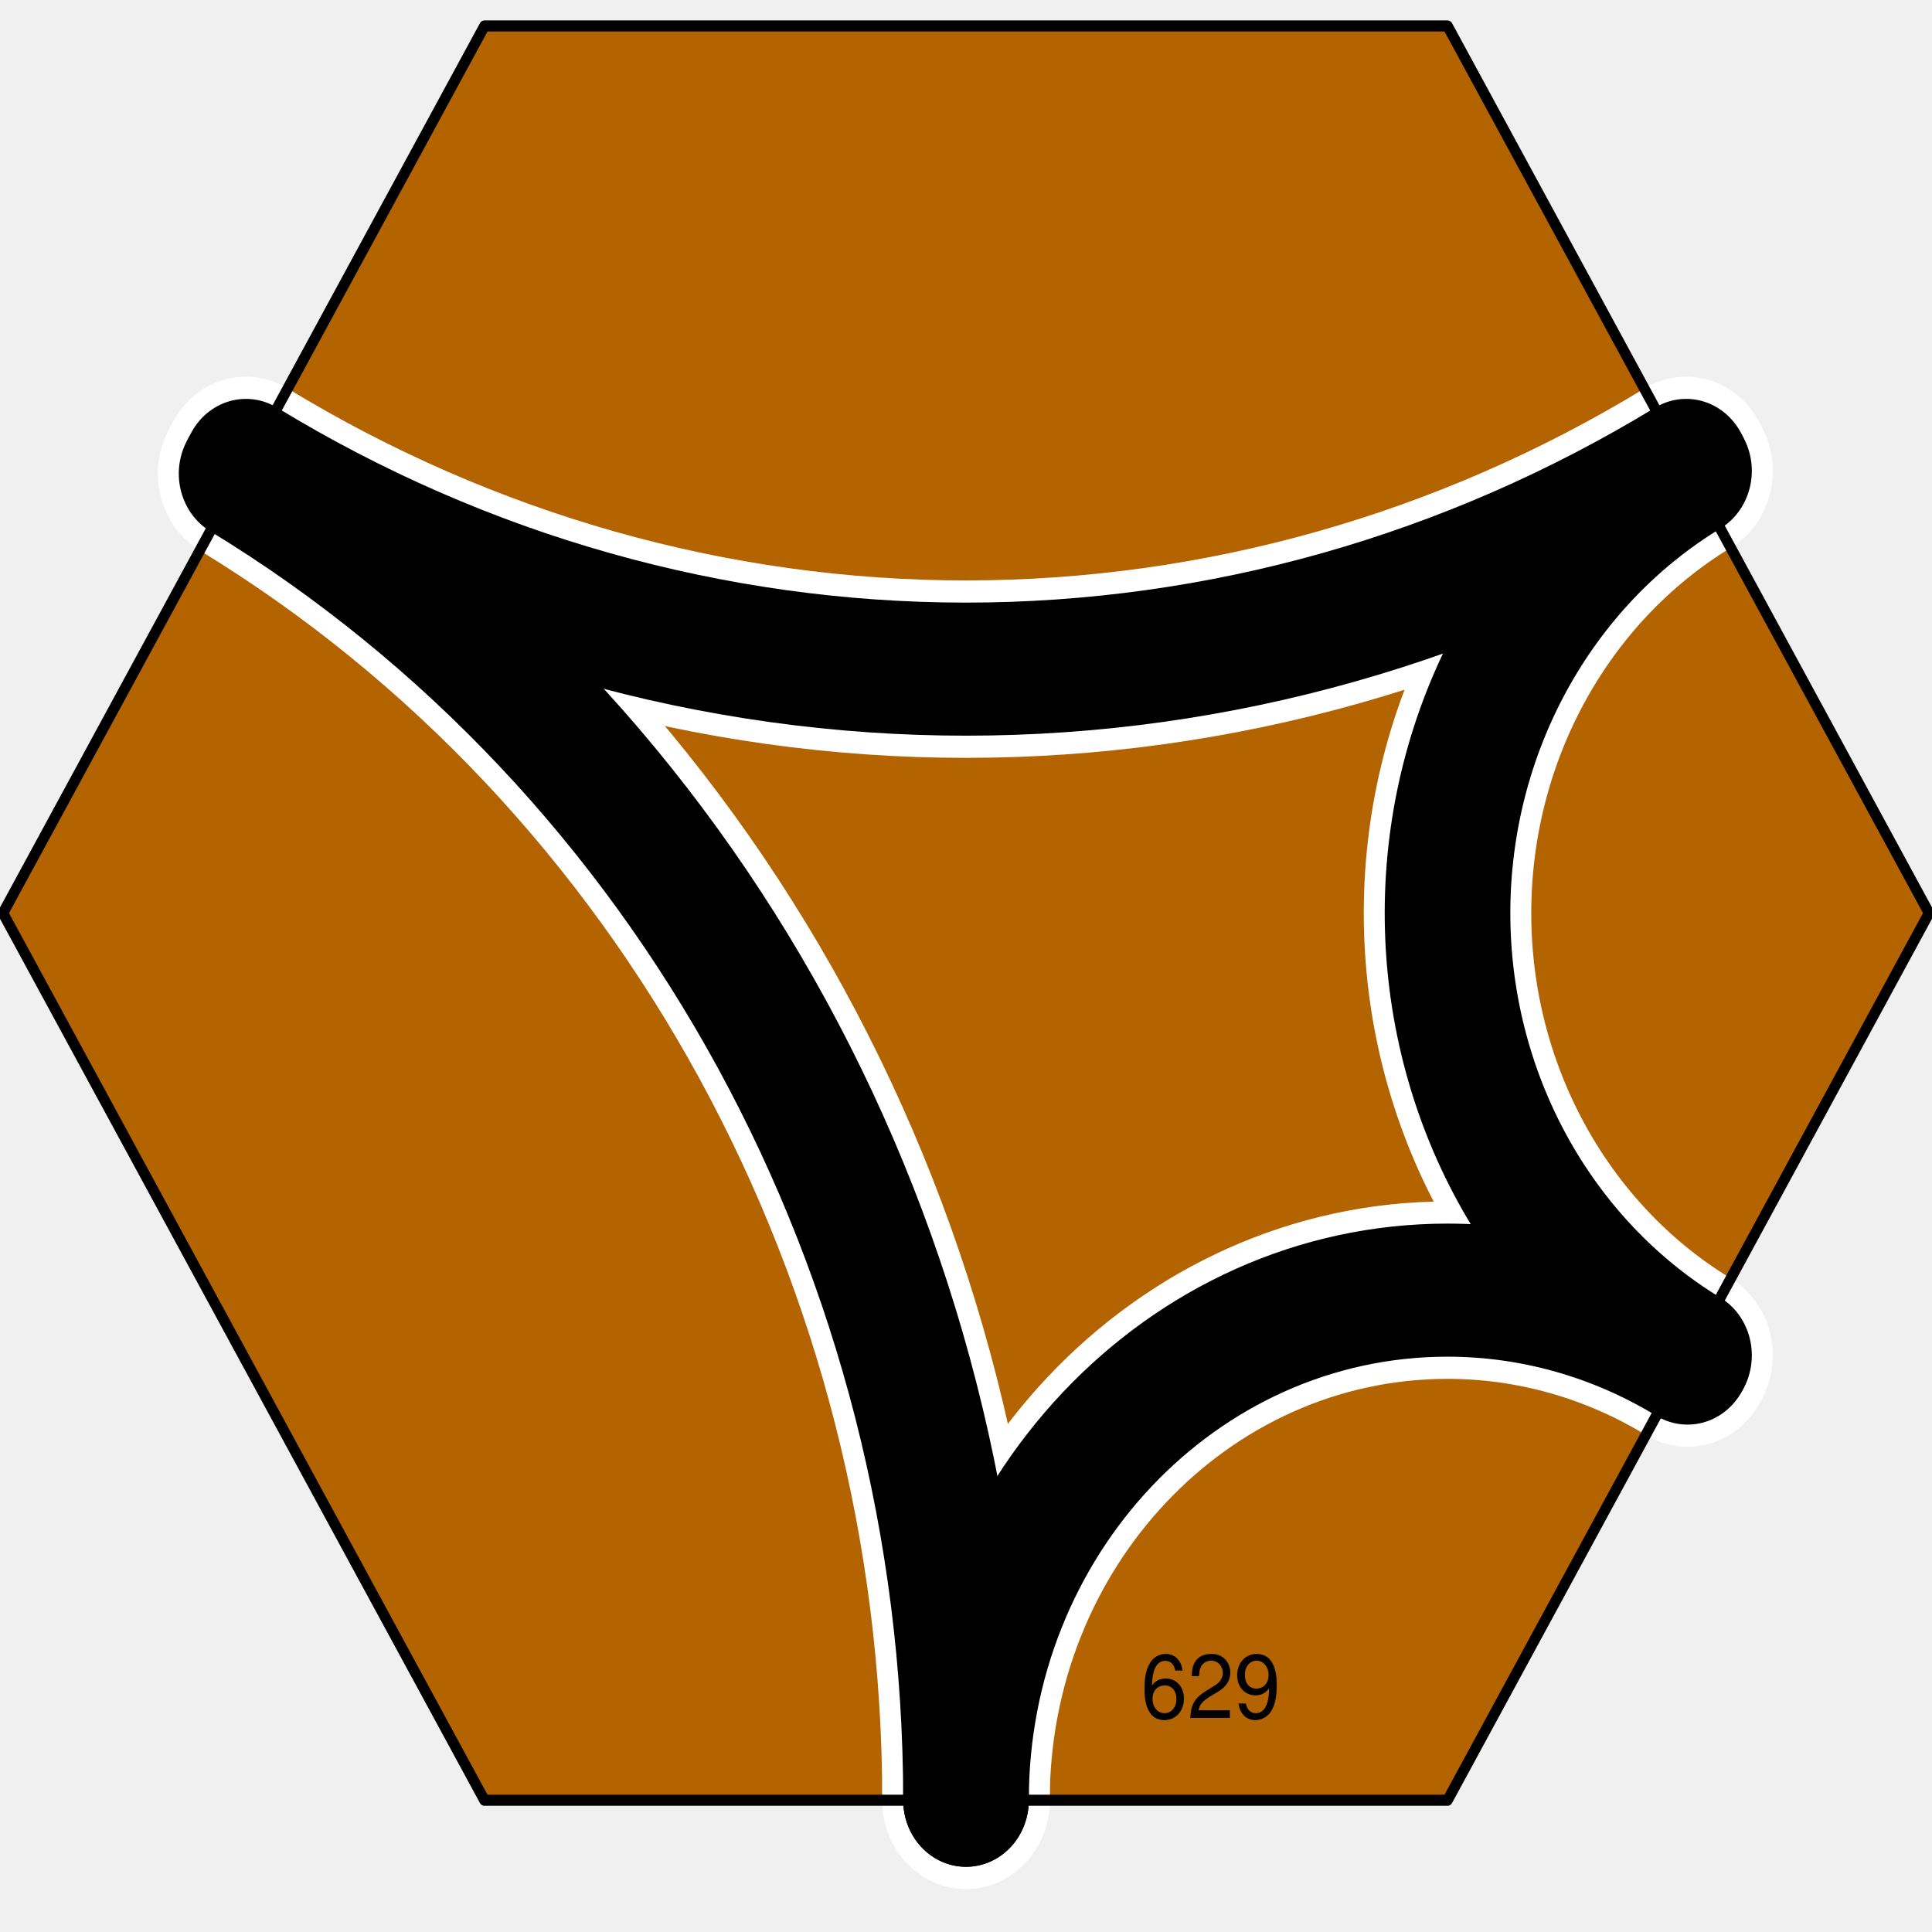
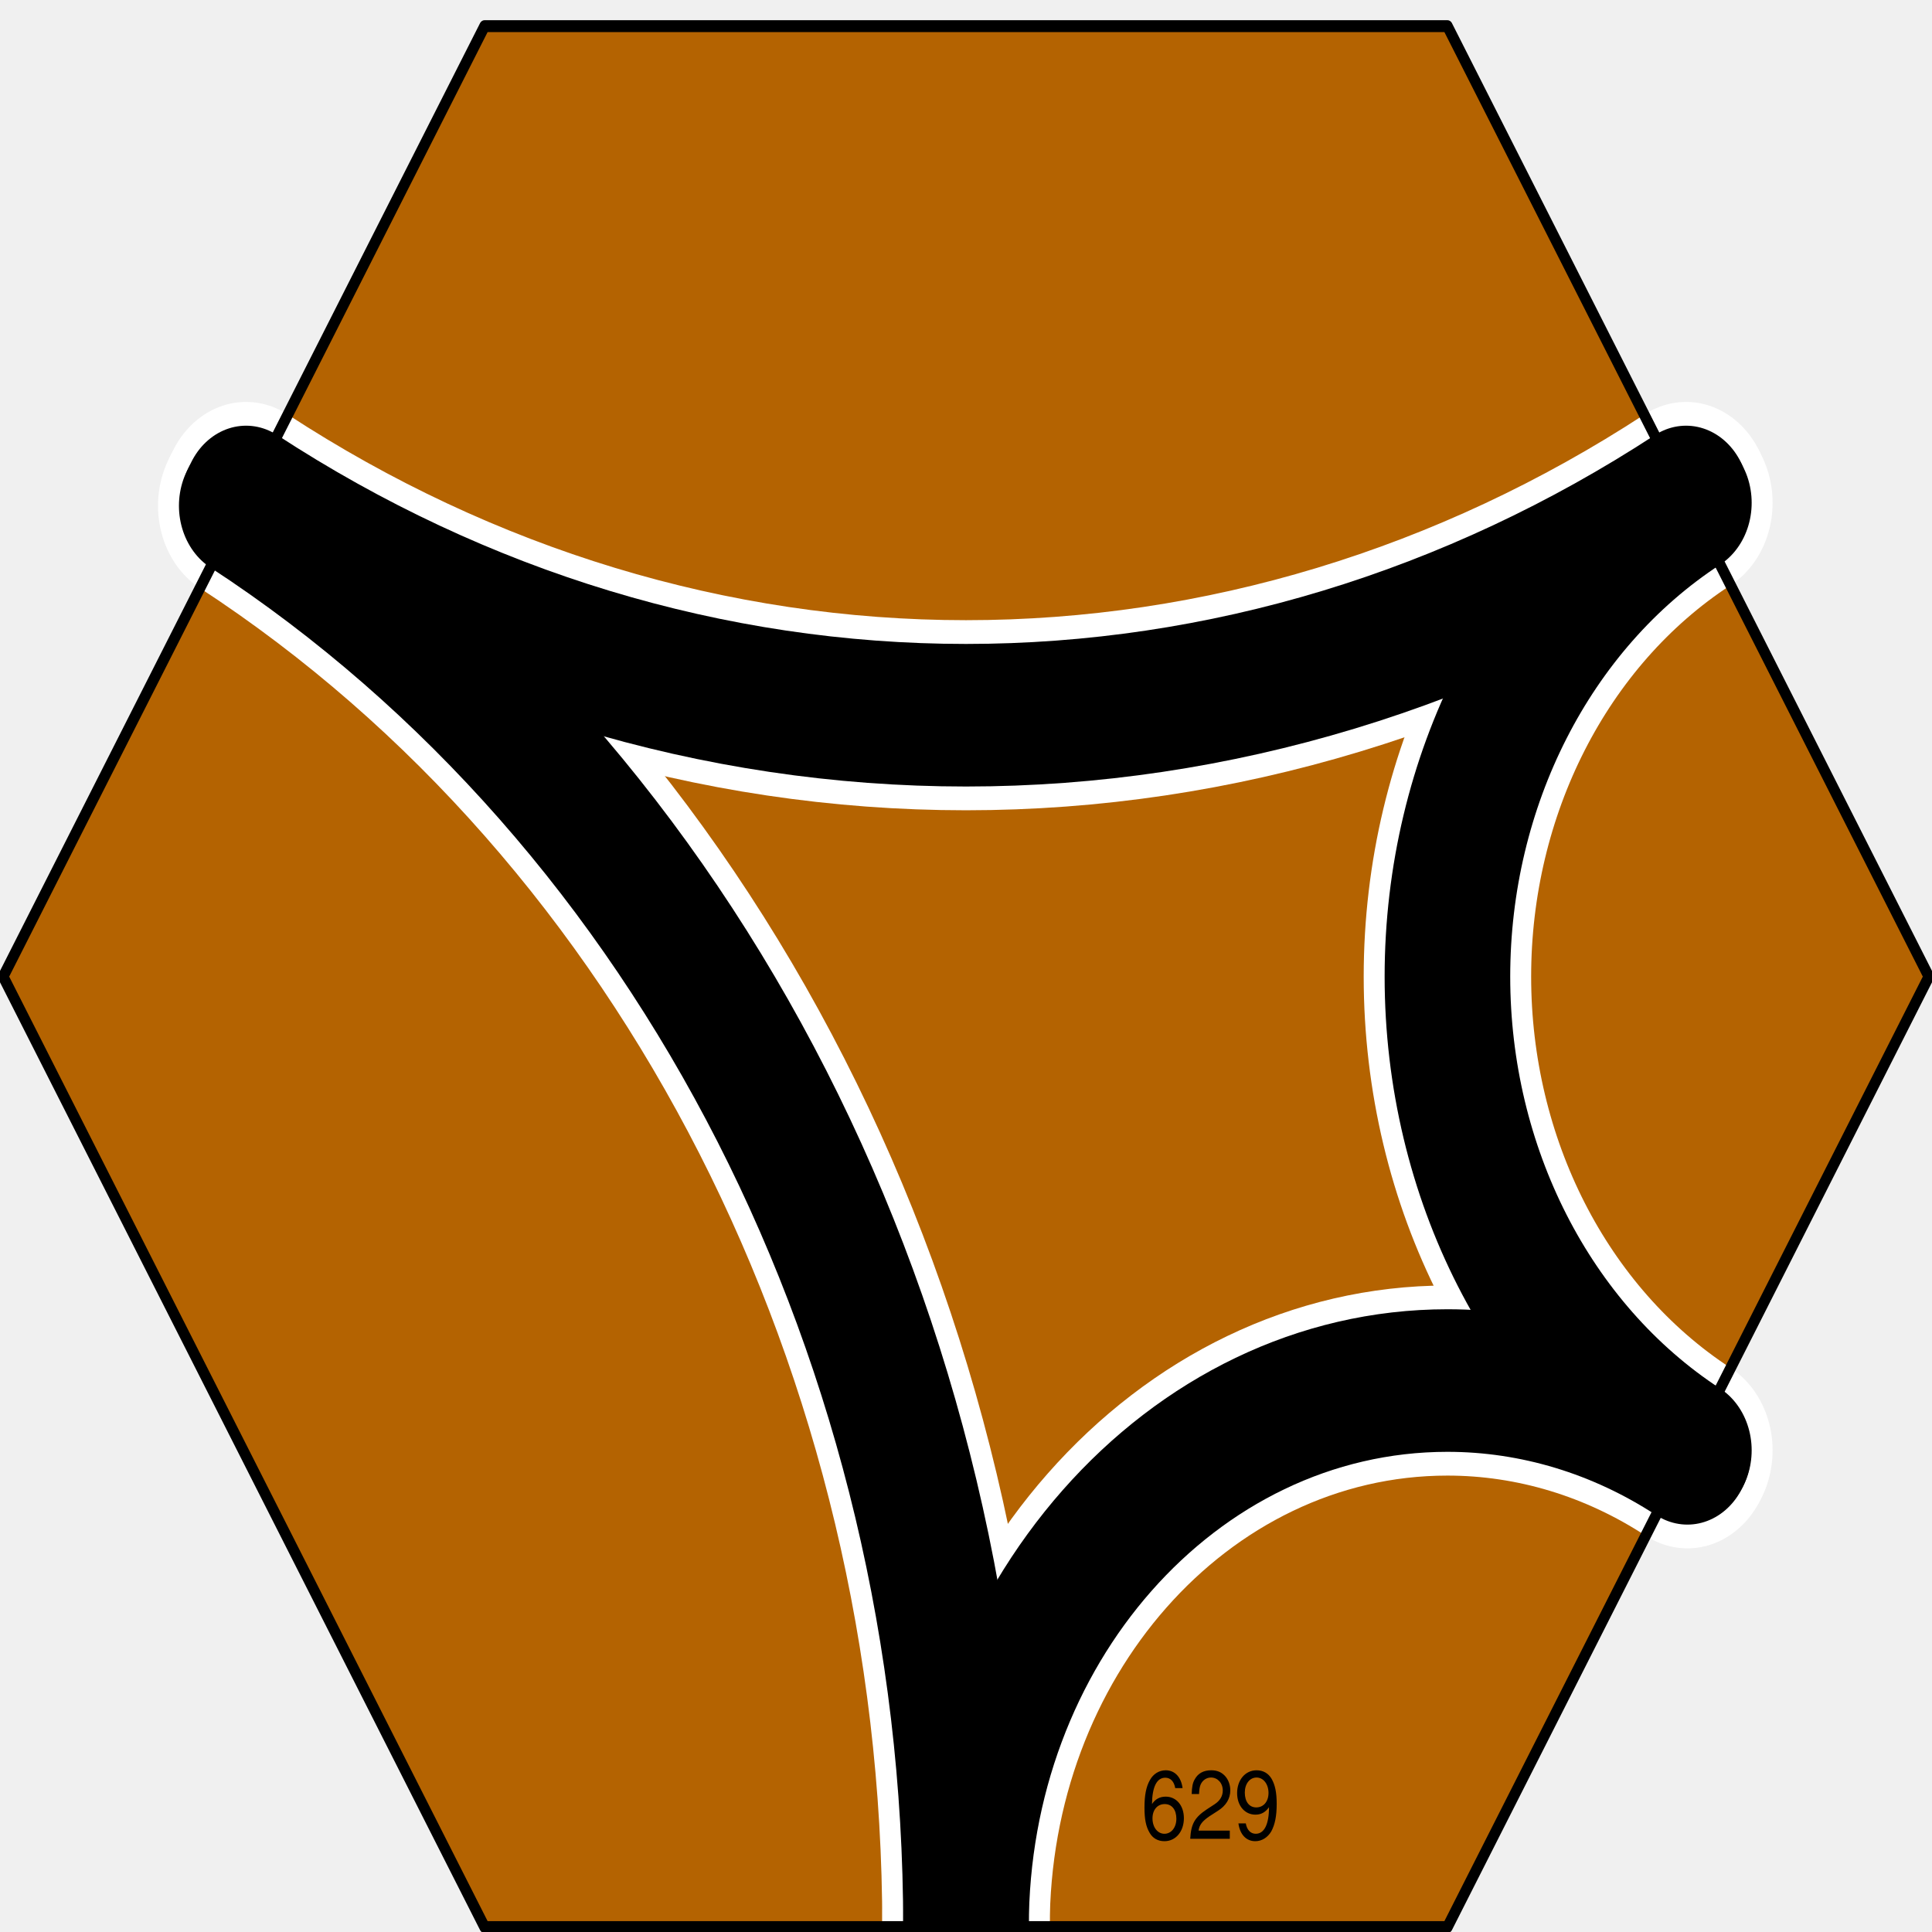
<svg xmlns="http://www.w3.org/2000/svg" width="100" height="100" viewBox="0 0 1 1" preserveAspectRatio="none" id="svg1840" version="1.0">
  <defs id="defs1873" />
-   <g transform="matrix(5.418114e-3,0,0,-5.739835e-3,-1.175565e-3,0.934679)" xml:space="preserve" style="font-style:normal;font-variant:normal;font-weight:normal;font-stretch:normal;letter-spacing:normal;word-spacing:normal;text-anchor:start;fill:none;fill-opacity:1;stroke:#000000;stroke-linecap:butt;stroke-linejoin:miter;stroke-miterlimit:10.433;stroke-dasharray:none;stroke-dashoffset:0;stroke-opacity:1" id="g1848">
+   <g transform="matrix(5.4170543e-3,0,0,-6.1494186e-3,-1.0775467e-3,1.000515)" xml:space="preserve" style="font-style:normal;font-variant:normal;font-weight:normal;font-stretch:normal;letter-spacing:normal;word-spacing:normal;text-anchor:start;fill:none;fill-opacity:1;stroke:#000000;stroke-linecap:butt;stroke-linejoin:miter;stroke-miterlimit:10.433;stroke-dasharray:none;stroke-dashoffset:0;stroke-opacity:1" id="g1848">
    <polygon points="46.5,160.5 138.5,160.5 184.5,80.5 138.5,0.5 46.5,0.5 0.5,80.5 46.5,160.5 " style="fill:#b46301;fill-rule:nonzero;stroke:#b46301;stroke-width:0;stroke-linejoin:round" id="polygon1850" />
    <text transform="matrix(1,0,0,-1,109.21,7.9141)" style="font-size:8px;fill:#000000;stroke:none;font-family:&quot;Helvetica&quot;, sans-serif" id="text1852">629</text>
    <path d="M 161.5,120.5 L 161.57,120.38 C 147.3,112.18 138.5,96.961 138.5,80.5 C 138.5,64.039 147.3,48.828 161.57,40.625" style="stroke:#ffffff;stroke-width:16;stroke-linecap:round;stroke-linejoin:round" id="path1854" />
    <path d="M 23.5,120.5 L 23.711,120.87 C 44.637,108.84 68.359,102.5 92.5,102.5 C 116.64,102.5 140.37,108.84 161.3,120.87" style="stroke:#ffffff;stroke-width:16;stroke-linecap:round;stroke-linejoin:round" id="path1856" />
    <path d="M 161.5,40.5 L 161.43,40.375 C 154.46,44.387 146.55,46.5 138.5,46.5 C 113.1,46.5 92.5,25.902 92.5,0.5" style="stroke:#ffffff;stroke-width:16;stroke-linecap:round;stroke-linejoin:round" id="path1858" />
    <path d="M 92.5,0.5 L 92.5,0.5 C 92.5,49.887 66.105,95.512 23.297,120.13" style="stroke:#ffffff;stroke-width:16;stroke-linecap:round;stroke-linejoin:round" id="path1860" />
    <path d="M 161.5,120.5 L 161.57,120.38 C 147.3,112.18 138.5,96.961 138.5,80.5 C 138.5,64.039 147.3,48.828 161.57,40.625" style="stroke-width:12;stroke-linecap:round;stroke-linejoin:round" id="path1862" />
    <path d="M 23.5,120.5 L 23.711,120.87 C 44.637,108.84 68.359,102.5 92.5,102.5 C 116.64,102.5 140.37,108.84 161.3,120.87" style="stroke-width:12;stroke-linecap:round;stroke-linejoin:round" id="path1864" />
    <path d="M 161.5,40.5 L 161.43,40.375 C 154.46,44.387 146.55,46.5 138.5,46.5 C 113.1,46.5 92.5,25.902 92.5,0.5" style="stroke-width:12;stroke-linecap:round;stroke-linejoin:round" id="path1866" />
    <path d="M 92.5,0.5 L 92.5,0.5 C 92.5,49.887 66.105,95.512 23.297,120.13" style="stroke-width:12;stroke-linecap:round;stroke-linejoin:round" id="path1868" />
    <polygon points="46.5,160.5 138.5,160.5 184.5,80.5 138.5,0.5 46.5,0.5 0.5,80.5 46.5,160.5 " style="stroke-width:1;stroke-linejoin:round" id="polygon1870" />
  </g>
</svg>
